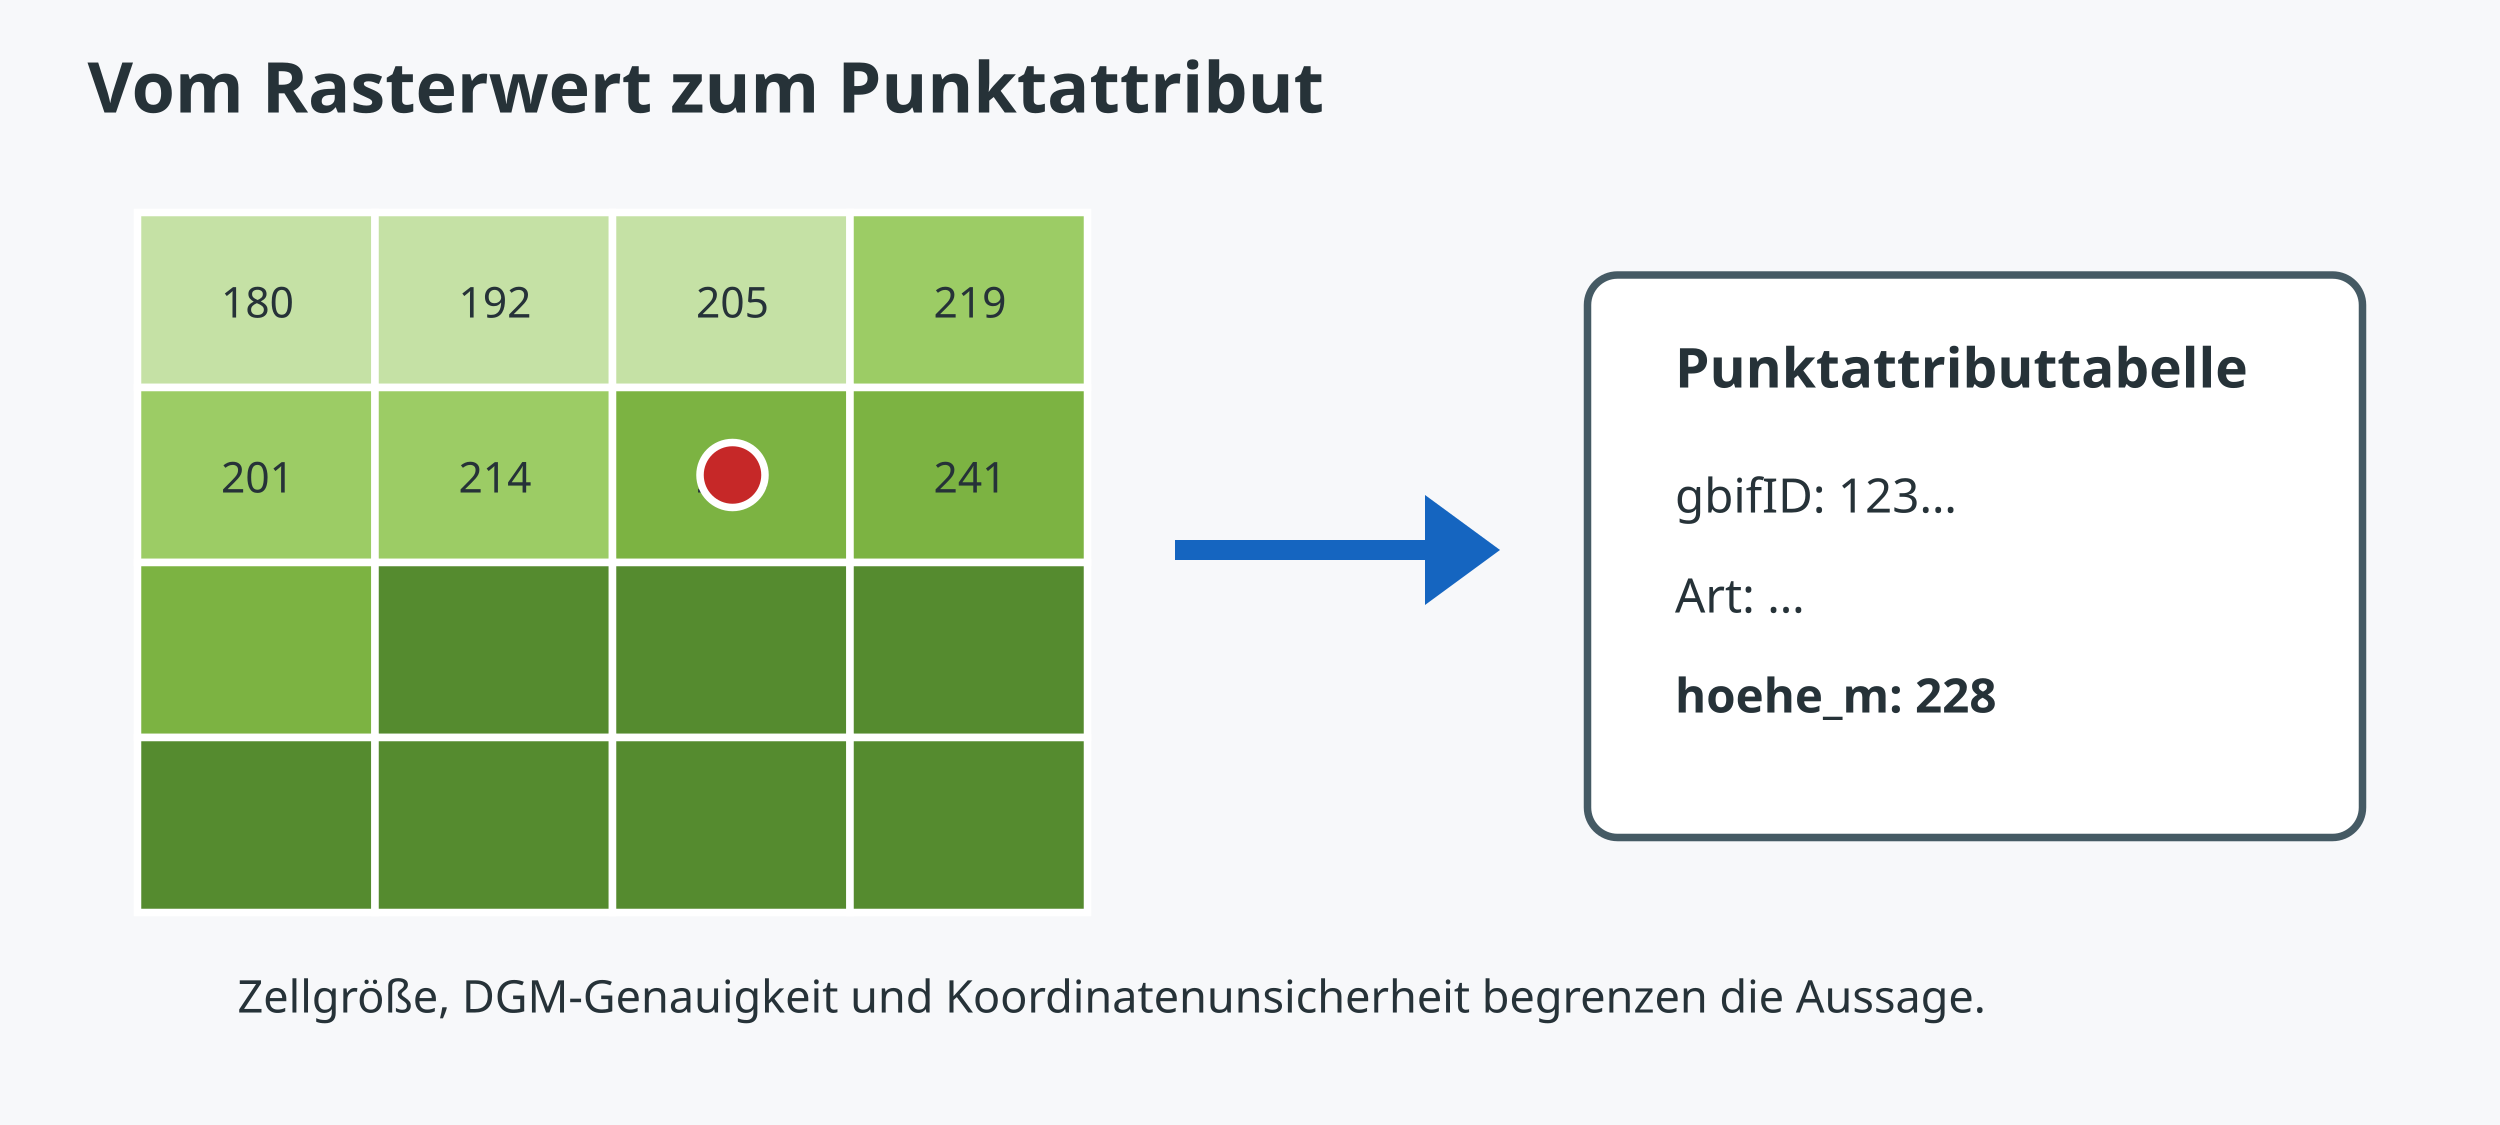
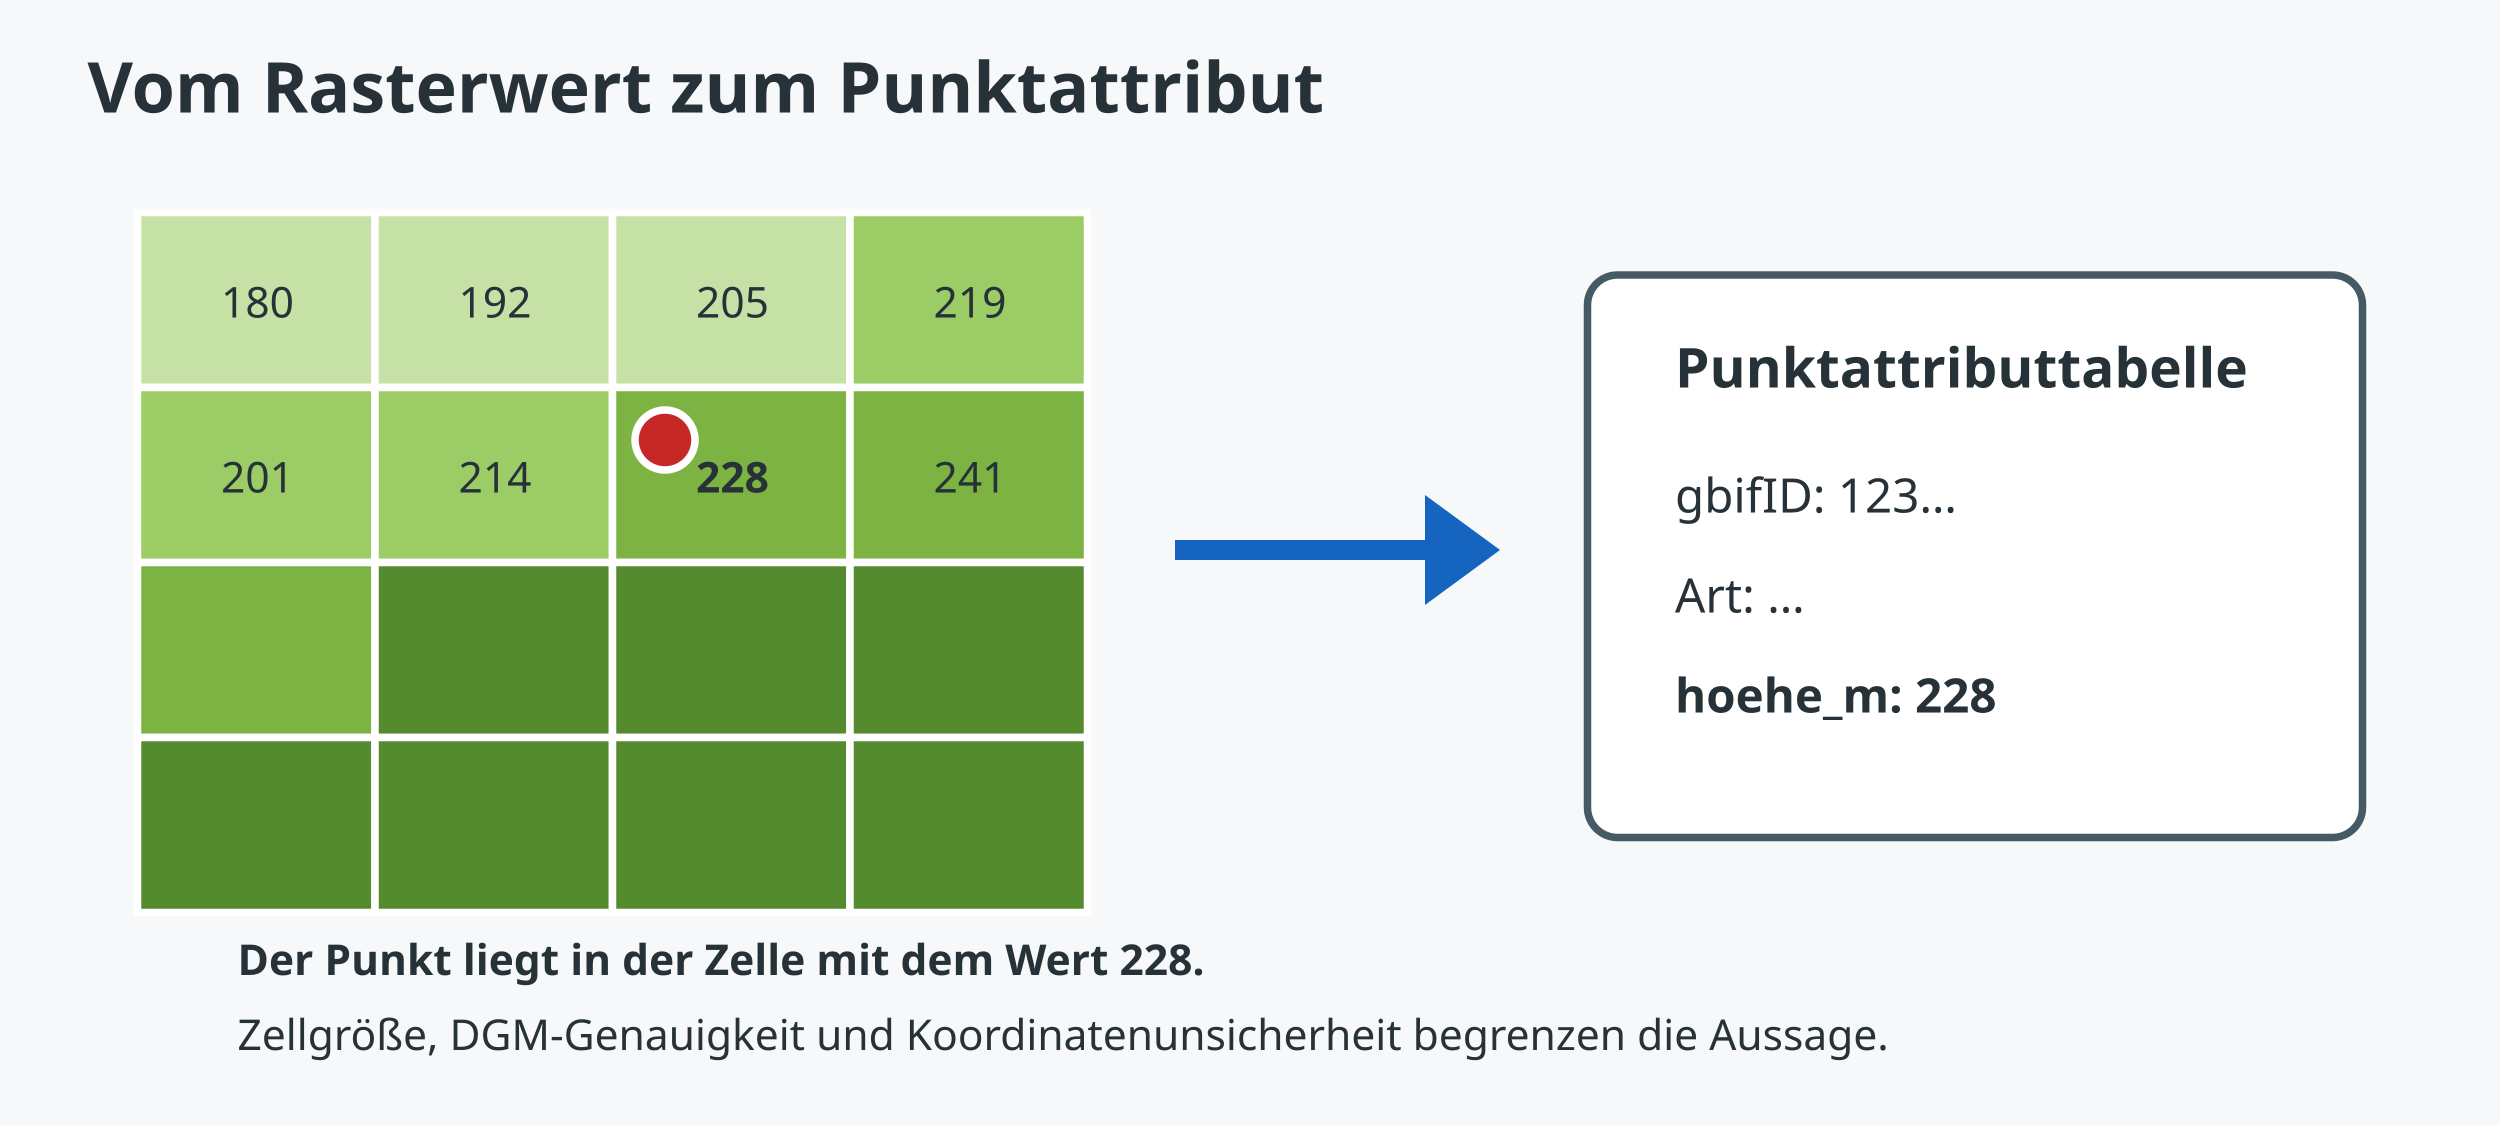
- <svg xmlns="http://www.w3.org/2000/svg" width="1000" height="450" viewBox="0 0 1000 450" role="img" aria-labelledby="t d">
+ <svg xmlns="http://www.w3.org/2000/svg" width="1000" height="450" viewBox="0 0 1000 450" role="img" aria-labelledby="title desc">
  <rect width="1000" height="450" fill="#f7f8fa" />
  <g font-family="sans-serif" fill="#263238">
    <text x="35" y="45" font-size="28" font-weight="700">Vom Rasterwert zum Punktattribut</text>
    <g transform="translate(55 85)" stroke="#fff" stroke-width="3">
      <g fill="#c5e1a5">
        <rect width="95" height="70" />
        <rect x="95" width="95" height="70" />
        <rect x="190" width="95" height="70" />
      </g>
      <g fill="#9ccc65">
        <rect x="285" width="95" height="70" />
        <rect y="70" width="95" height="70" />
        <rect x="95" y="70" width="95" height="70" />
      </g>
      <g fill="#7cb342">
        <rect x="190" y="70" width="95" height="70" />
        <rect x="285" y="70" width="95" height="70" />
        <rect y="140" width="95" height="70" />
      </g>
      <g fill="#558b2f">
        <rect x="95" y="140" width="95" height="70" />
        <rect x="190" y="140" width="95" height="70" />
        <rect x="285" y="140" width="95" height="70" />
        <rect y="210" width="95" height="70" />
        <rect x="95" y="210" width="95" height="70" />
        <rect x="190" y="210" width="95" height="70" />
        <rect x="285" y="210" width="95" height="70" />
      </g>
      <g fill="#263238" stroke="none" font-size="17" text-anchor="middle">
        <text x="48" y="42">180</text>
        <text x="143" y="42">192</text>
        <text x="238" y="42">205</text>
        <text x="333" y="42">219</text>
        <text x="48" y="112">201</text>
        <text x="143" y="112">214</text>
-         <text x="238" y="112">228</text>
+         <text x="238" y="112" font-weight="700">228</text>
        <text x="333" y="112">241</text>
      </g>
-       <circle cx="238" cy="105" r="13" fill="#c62828" stroke="#fff" />
+       <circle cx="211" cy="91" r="12" fill="#c62828" stroke="#fff" />
    </g>
-     <path d="M470 220h105" stroke="#1565c0" stroke-width="8" />
+     <path d="M470 220H575" stroke="#1565c0" stroke-width="8" />
    <path d="m570 198 30 22-30 22" fill="#1565c0" />
    <rect x="635" y="110" width="310" height="225" rx="12" fill="#fff" stroke="#455a64" stroke-width="3" />
    <text x="670" y="155" font-size="22" font-weight="700">Punktattributtabelle</text>
    <text x="670" y="205" font-size="19">gbifID: 123…</text>
    <text x="670" y="245" font-size="19">Art: …</text>
    <text x="670" y="285" font-size="19" font-weight="700">hoehe_m: 228</text>
-     <text x="95" y="405" font-size="18">Zellgröße, DGM-Genauigkeit und Koordinatenunsicherheit begrenzen die Aussage.</text>
+     <text x="95" y="390" font-size="17" font-weight="700">Der Punkt liegt in der Zelle mit dem Wert 228.</text>
+     <text x="95" y="420" font-size="17">Zellgröße, DGM-Genauigkeit und Koordinatenunsicherheit begrenzen die Aussage.</text>
  </g>
</svg>
